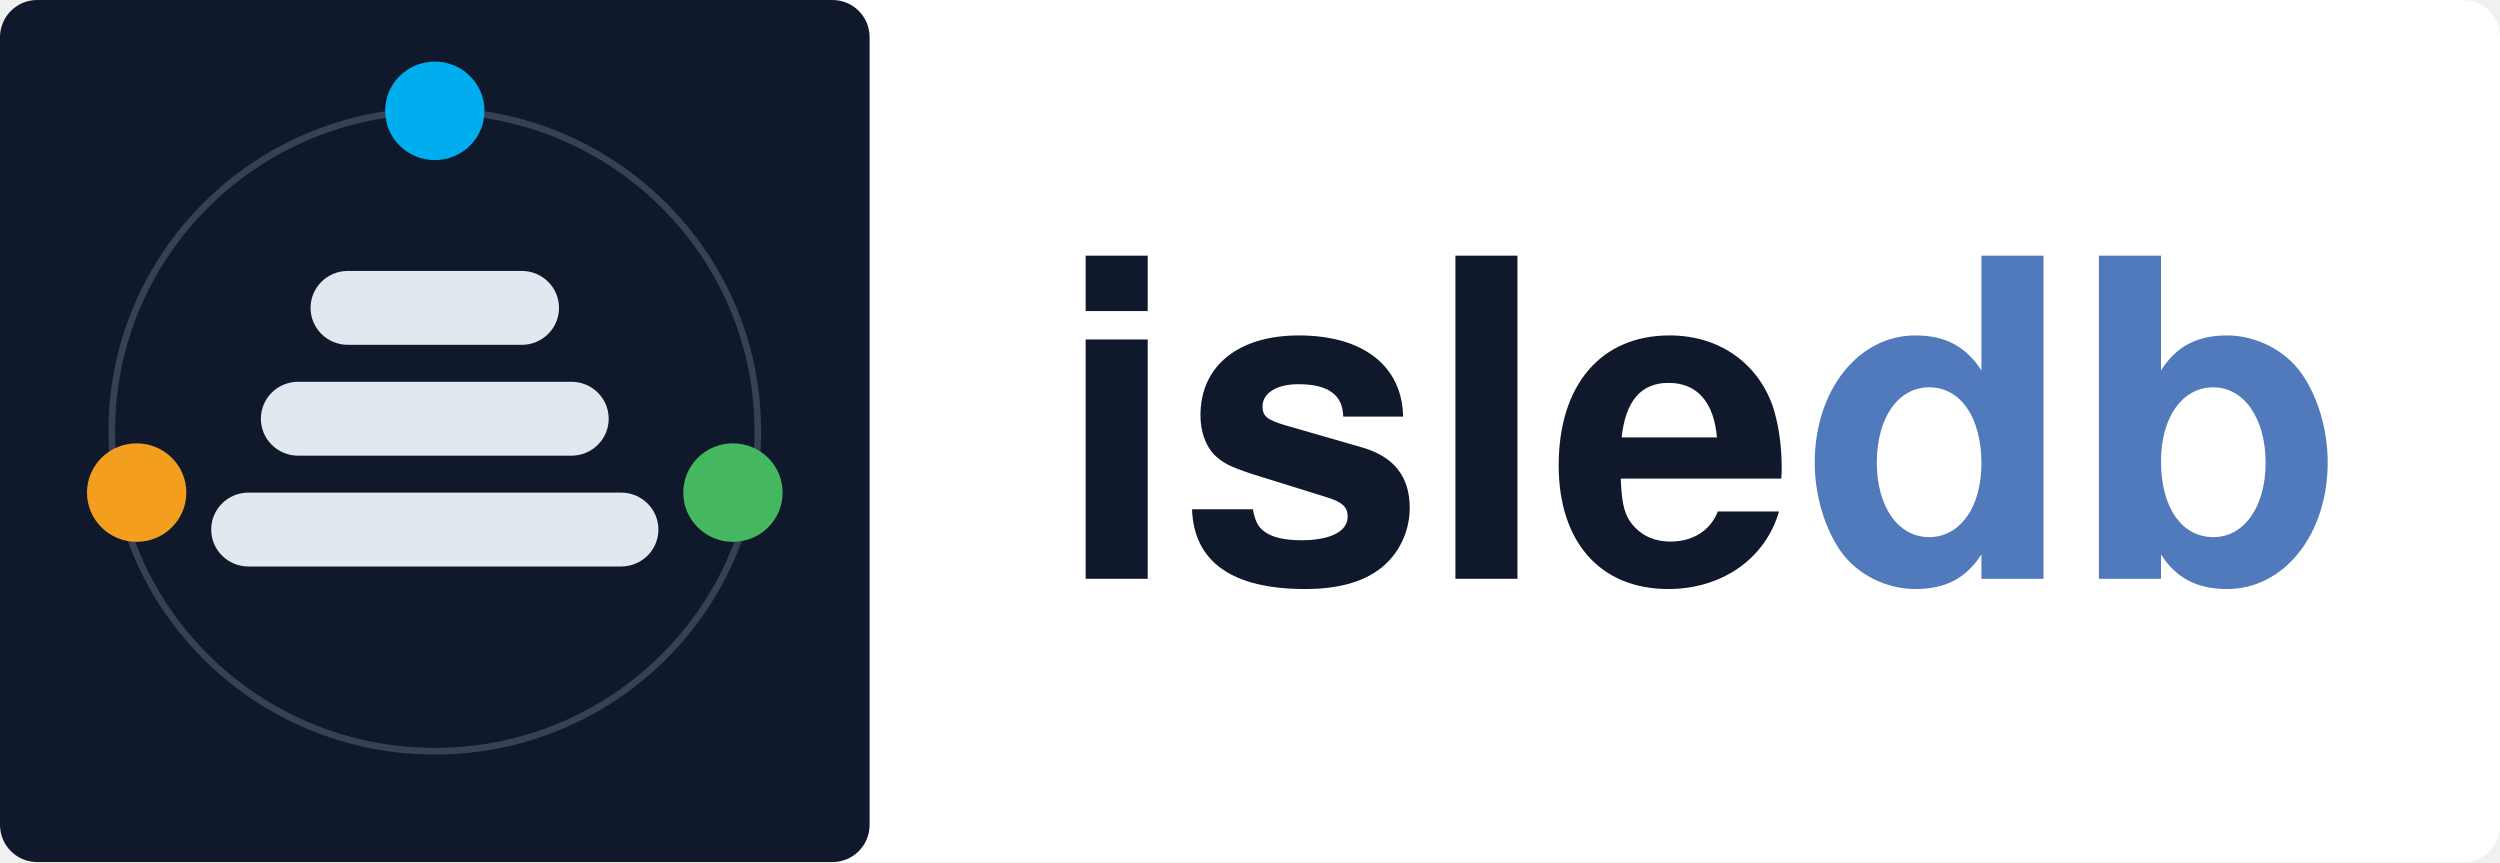
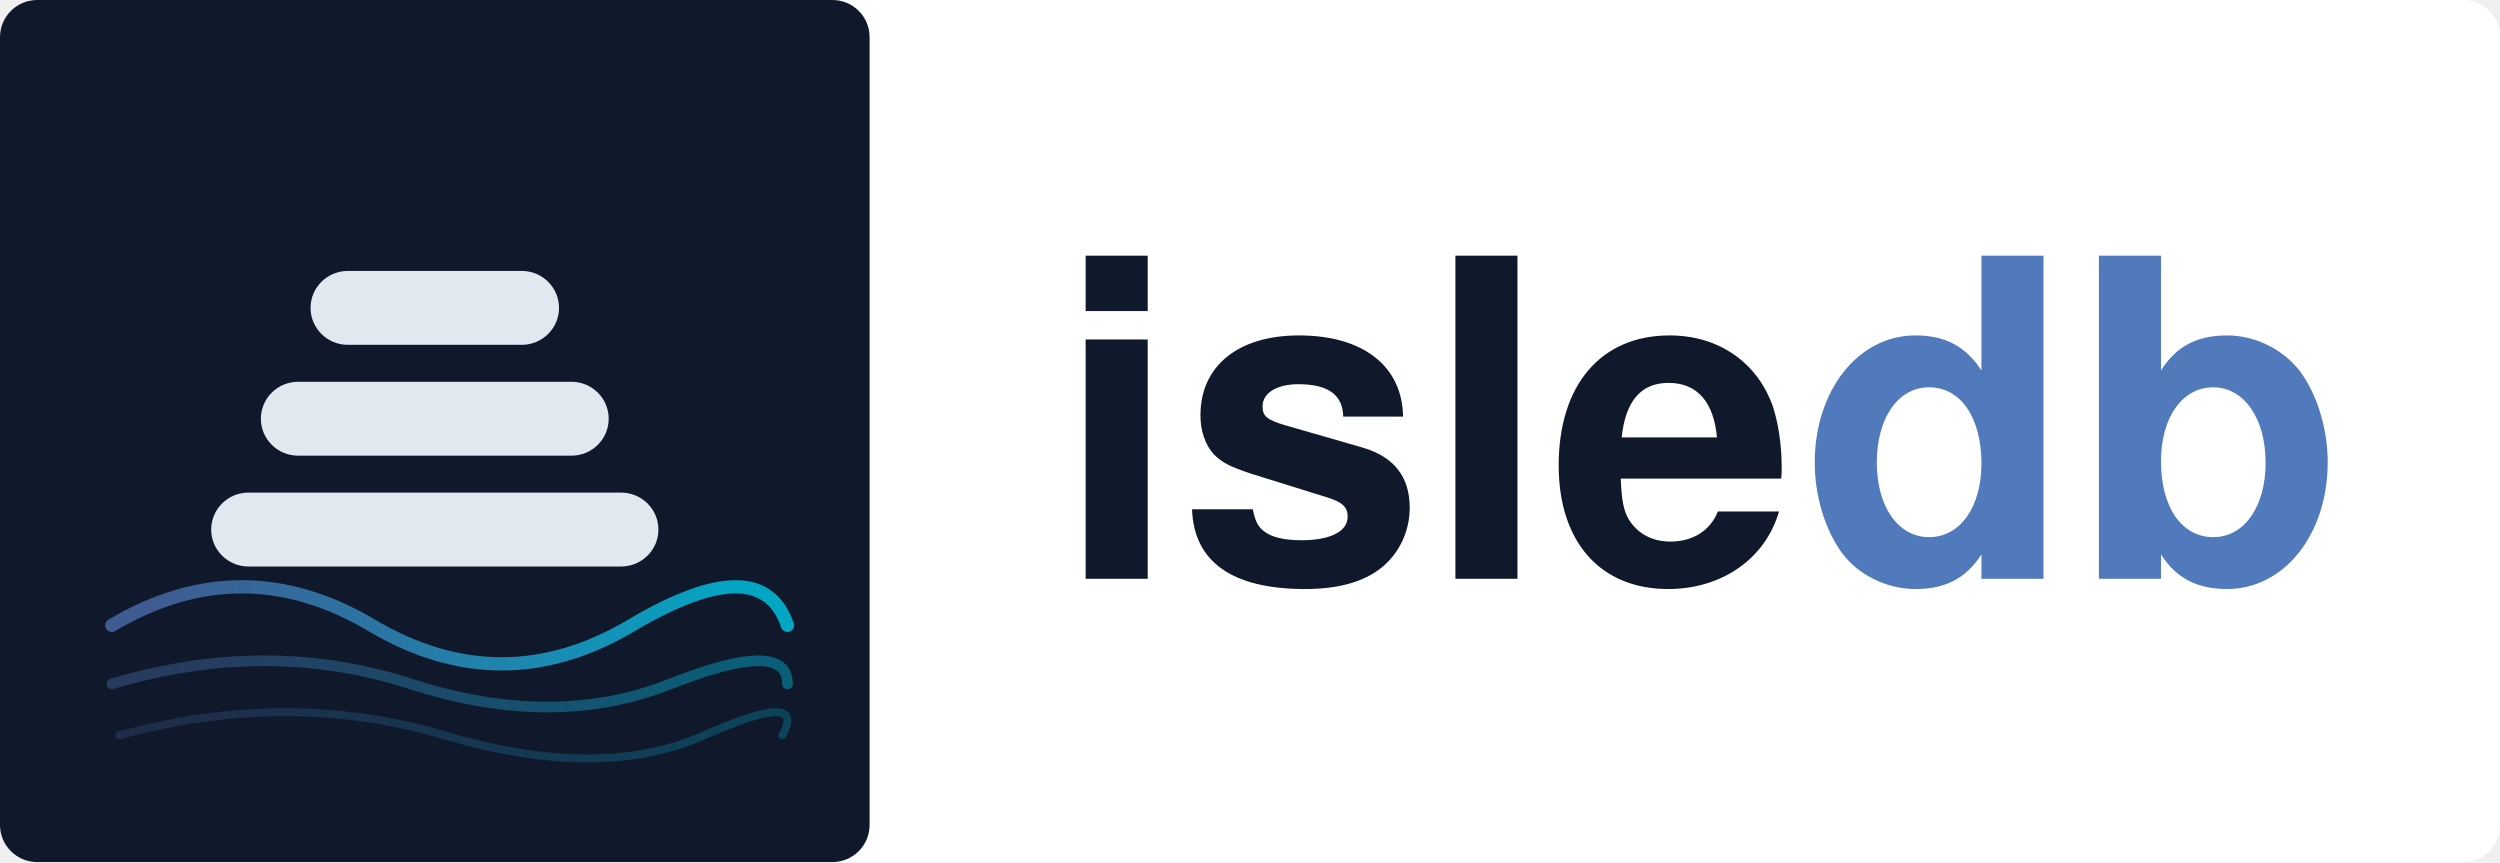
- <svg xmlns="http://www.w3.org/2000/svg" id="Layer_1" data-name="Layer 1" viewBox="0 0 942.5 325">
+ <svg xmlns="http://www.w3.org/2000/svg" xmlns:xlink="http://www.w3.org/1999/xlink" id="Layer_1" data-name="Layer 1" viewBox="0 0 942.5 325">
  <defs>
    <style>
      .cls-1, .cls-2 {
        fill: #10182b;
      }

-       .cls-2, .cls-3 {
+       .cls-2, .cls-3, .cls-4, .cls-5 {
+         isolation: isolate;
+       }
+ 
+       .cls-2, .cls-4 {
        font-family: Helvetica-Bold, Helvetica;
        font-size: 167.14px;
        font-weight: 700;
-         isolation: isolate;
-       }
- 
-       .cls-4 {
-         fill: #f39e1e;
-       }
- 
-       .cls-5 {
-         fill: #00aeef;
      }

      .cls-6 {
        fill: #e2e8f0;
      }

      .cls-7 {
        fill: #fff;
      }

      .cls-8 {
+         stroke: url(#linear-gradient);
+         stroke-width: 5px;
+       }
+ 
+       .cls-8, .cls-3, .cls-5 {
        fill: none;
-         stroke: #354255;
-         stroke-width: 2.5px;
+         stroke-linecap: round;
      }

      .cls-3 {
+         opacity: .5;
+         stroke: url(#linear-gradient-2);
+         stroke-width: 4px;
+       }
+ 
+       .cls-4 {
        fill: #517abd;
      }

-       .cls-9 {
-         fill: #45b75f;
+       .cls-5 {
+         opacity: .3;
+         stroke: url(#linear-gradient-3);
+         stroke-width: 3px;
      }
    </style>
+     <linearGradient id="linear-gradient" x1="-73.7" y1="545.45" x2="-71.57" y2="545.45" gradientTransform="translate(7723.57 3508.43) scale(104 -6)" gradientUnits="userSpaceOnUse">
+       <stop offset="0" stop-color="#517abd" stop-opacity=".7" />
+       <stop offset="1" stop-color="#00b6d4" stop-opacity=".9" />
+     </linearGradient>
+     <linearGradient id="linear-gradient-2" x1="-73.71" y1="543.43" x2="-71.56" y2="543.43" gradientTransform="translate(7723.57 3518.43) scale(104 -6)" xlink:href="#linear-gradient" />
+     <linearGradient id="linear-gradient-3" x1="-73.7" y1="541.87" x2="-71.52" y2="541.87" gradientTransform="translate(7635.72 3528.43) scale(102.8 -6)" xlink:href="#linear-gradient" />
  </defs>
  <rect class="cls-7" width="942.5" height="325" rx="13.92" ry="13.92" />
  <g>
    <rect class="cls-1" width="327.84" height="325" rx="14" ry="14" />
-     <ellipse class="cls-8" cx="163.92" cy="162.5" rx="121.77" ry="120.71" />
    <path class="cls-6" d="M93.67,185.71h140.5c7.76,0,14.05,6.24,14.05,13.93h0c0,7.69-6.29,13.93-14.05,13.93H93.67c-7.76,0-14.05-6.24-14.05-13.93h0c0-7.69,6.29-13.93,14.05-13.93Z" />
    <path class="cls-6" d="M112.4,143.93h103.03c7.76,0,14.05,6.24,14.05,13.93h0c0,7.69-6.29,13.93-14.05,13.93h-103.03c-7.76,0-14.05-6.24-14.05-13.93h0c0-7.69,6.29-13.93,14.05-13.93Z" />
    <path class="cls-6" d="M131.13,102.14h65.57c7.76,0,14.05,6.24,14.05,13.93h0c0,7.69-6.29,13.93-14.05,13.93h-65.57c-7.76,0-14.05-6.24-14.05-13.93h0c0-7.69,6.29-13.93,14.05-13.93Z" />
-     <ellipse class="cls-5" cx="163.92" cy="41.79" rx="18.73" ry="18.57" />
-     <ellipse class="cls-9" cx="276.32" cy="185.71" rx="18.73" ry="18.57" />
-     <ellipse class="cls-4" cx="51.52" cy="185.71" rx="18.73" ry="18.57" />
    <text class="cls-2" transform="translate(398.09 218.22)">
      <tspan x="0" y="0">isle</tspan>
    </text>
-     <text class="cls-3" transform="translate(679.31 218.22)">
+     <text class="cls-4" transform="translate(679.31 218.22)">
      <tspan x="0" y="0">db</tspan>
    </text>
  </g>
+   <path class="cls-8" d="M42.15,235.75c32.66-19.37,65.32-19.37,97.97,0,32.66,19.37,65.32,19.37,97.97,0,32.66-19.37,52.25-19.37,58.78,0" />
+   <path class="cls-3" d="M42.15,257.83c39.19-11.62,76.75-11.62,112.67,0,35.92,11.62,68.58,11.62,97.97,0,29.39-11.62,44.09-11.62,44.09,0" />
+   <path class="cls-5" d="M45.09,277.21c42.46-11.62,83.28-11.62,122.47,0,39.19,11.62,71.85,11.62,97.97,0s35.92-11.62,29.39,0" />
</svg>
